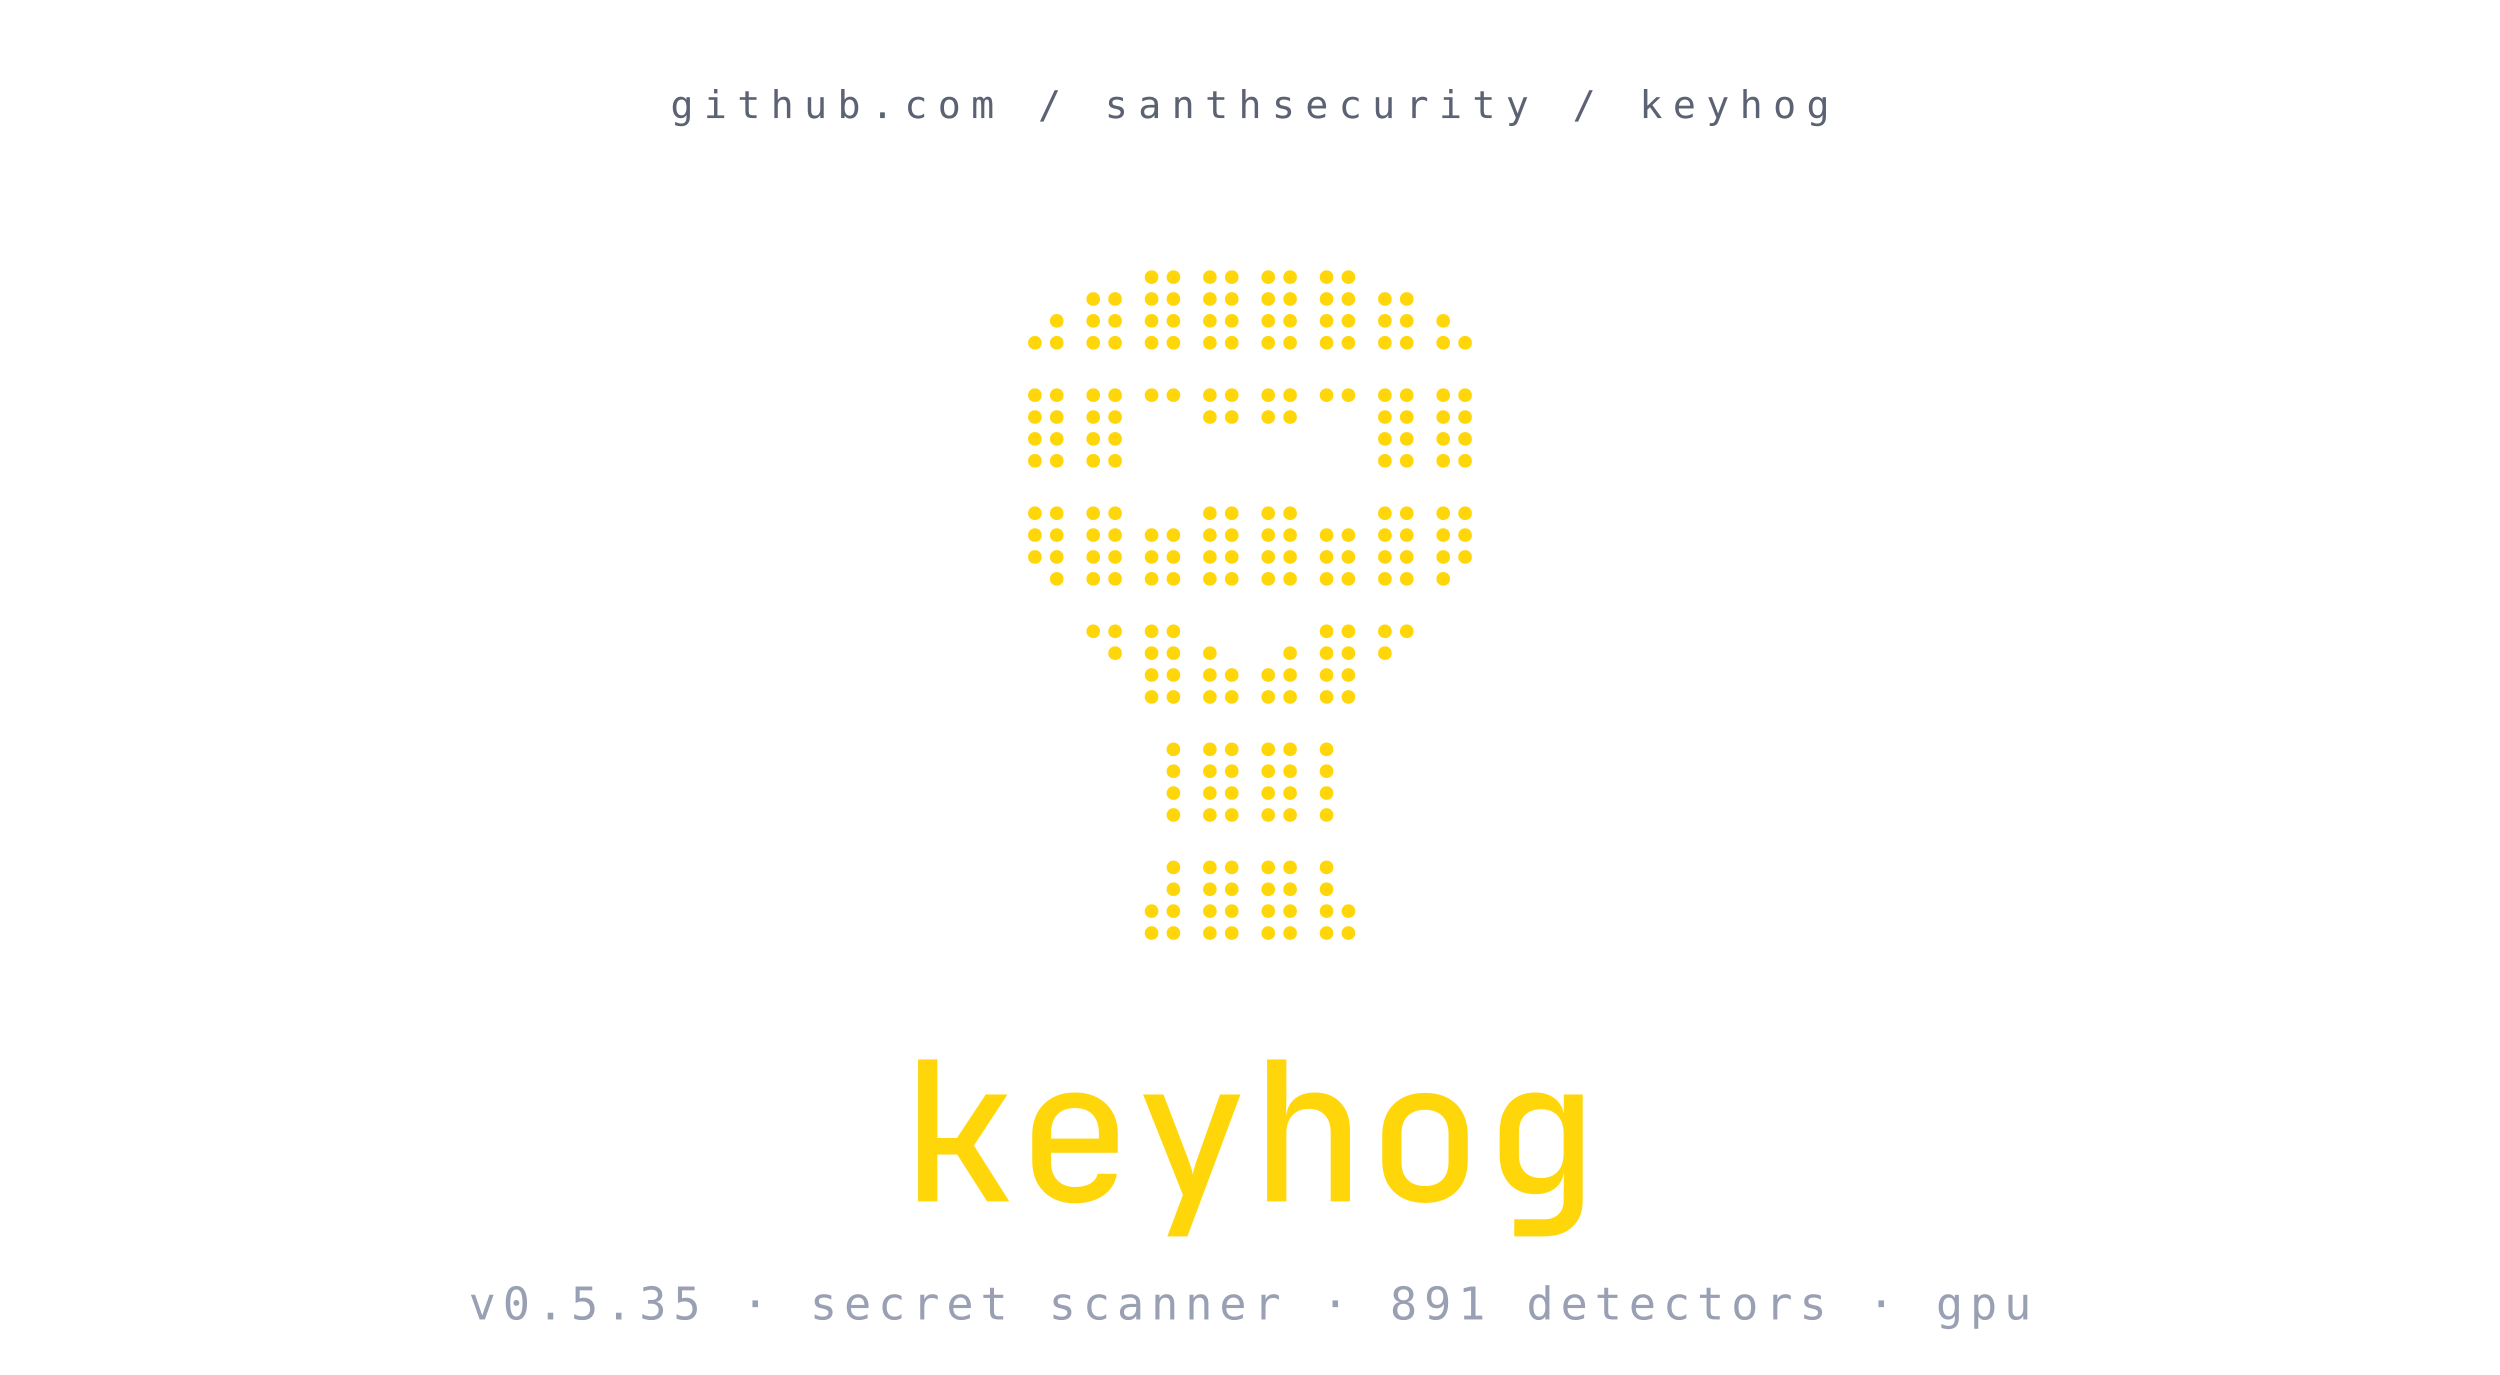
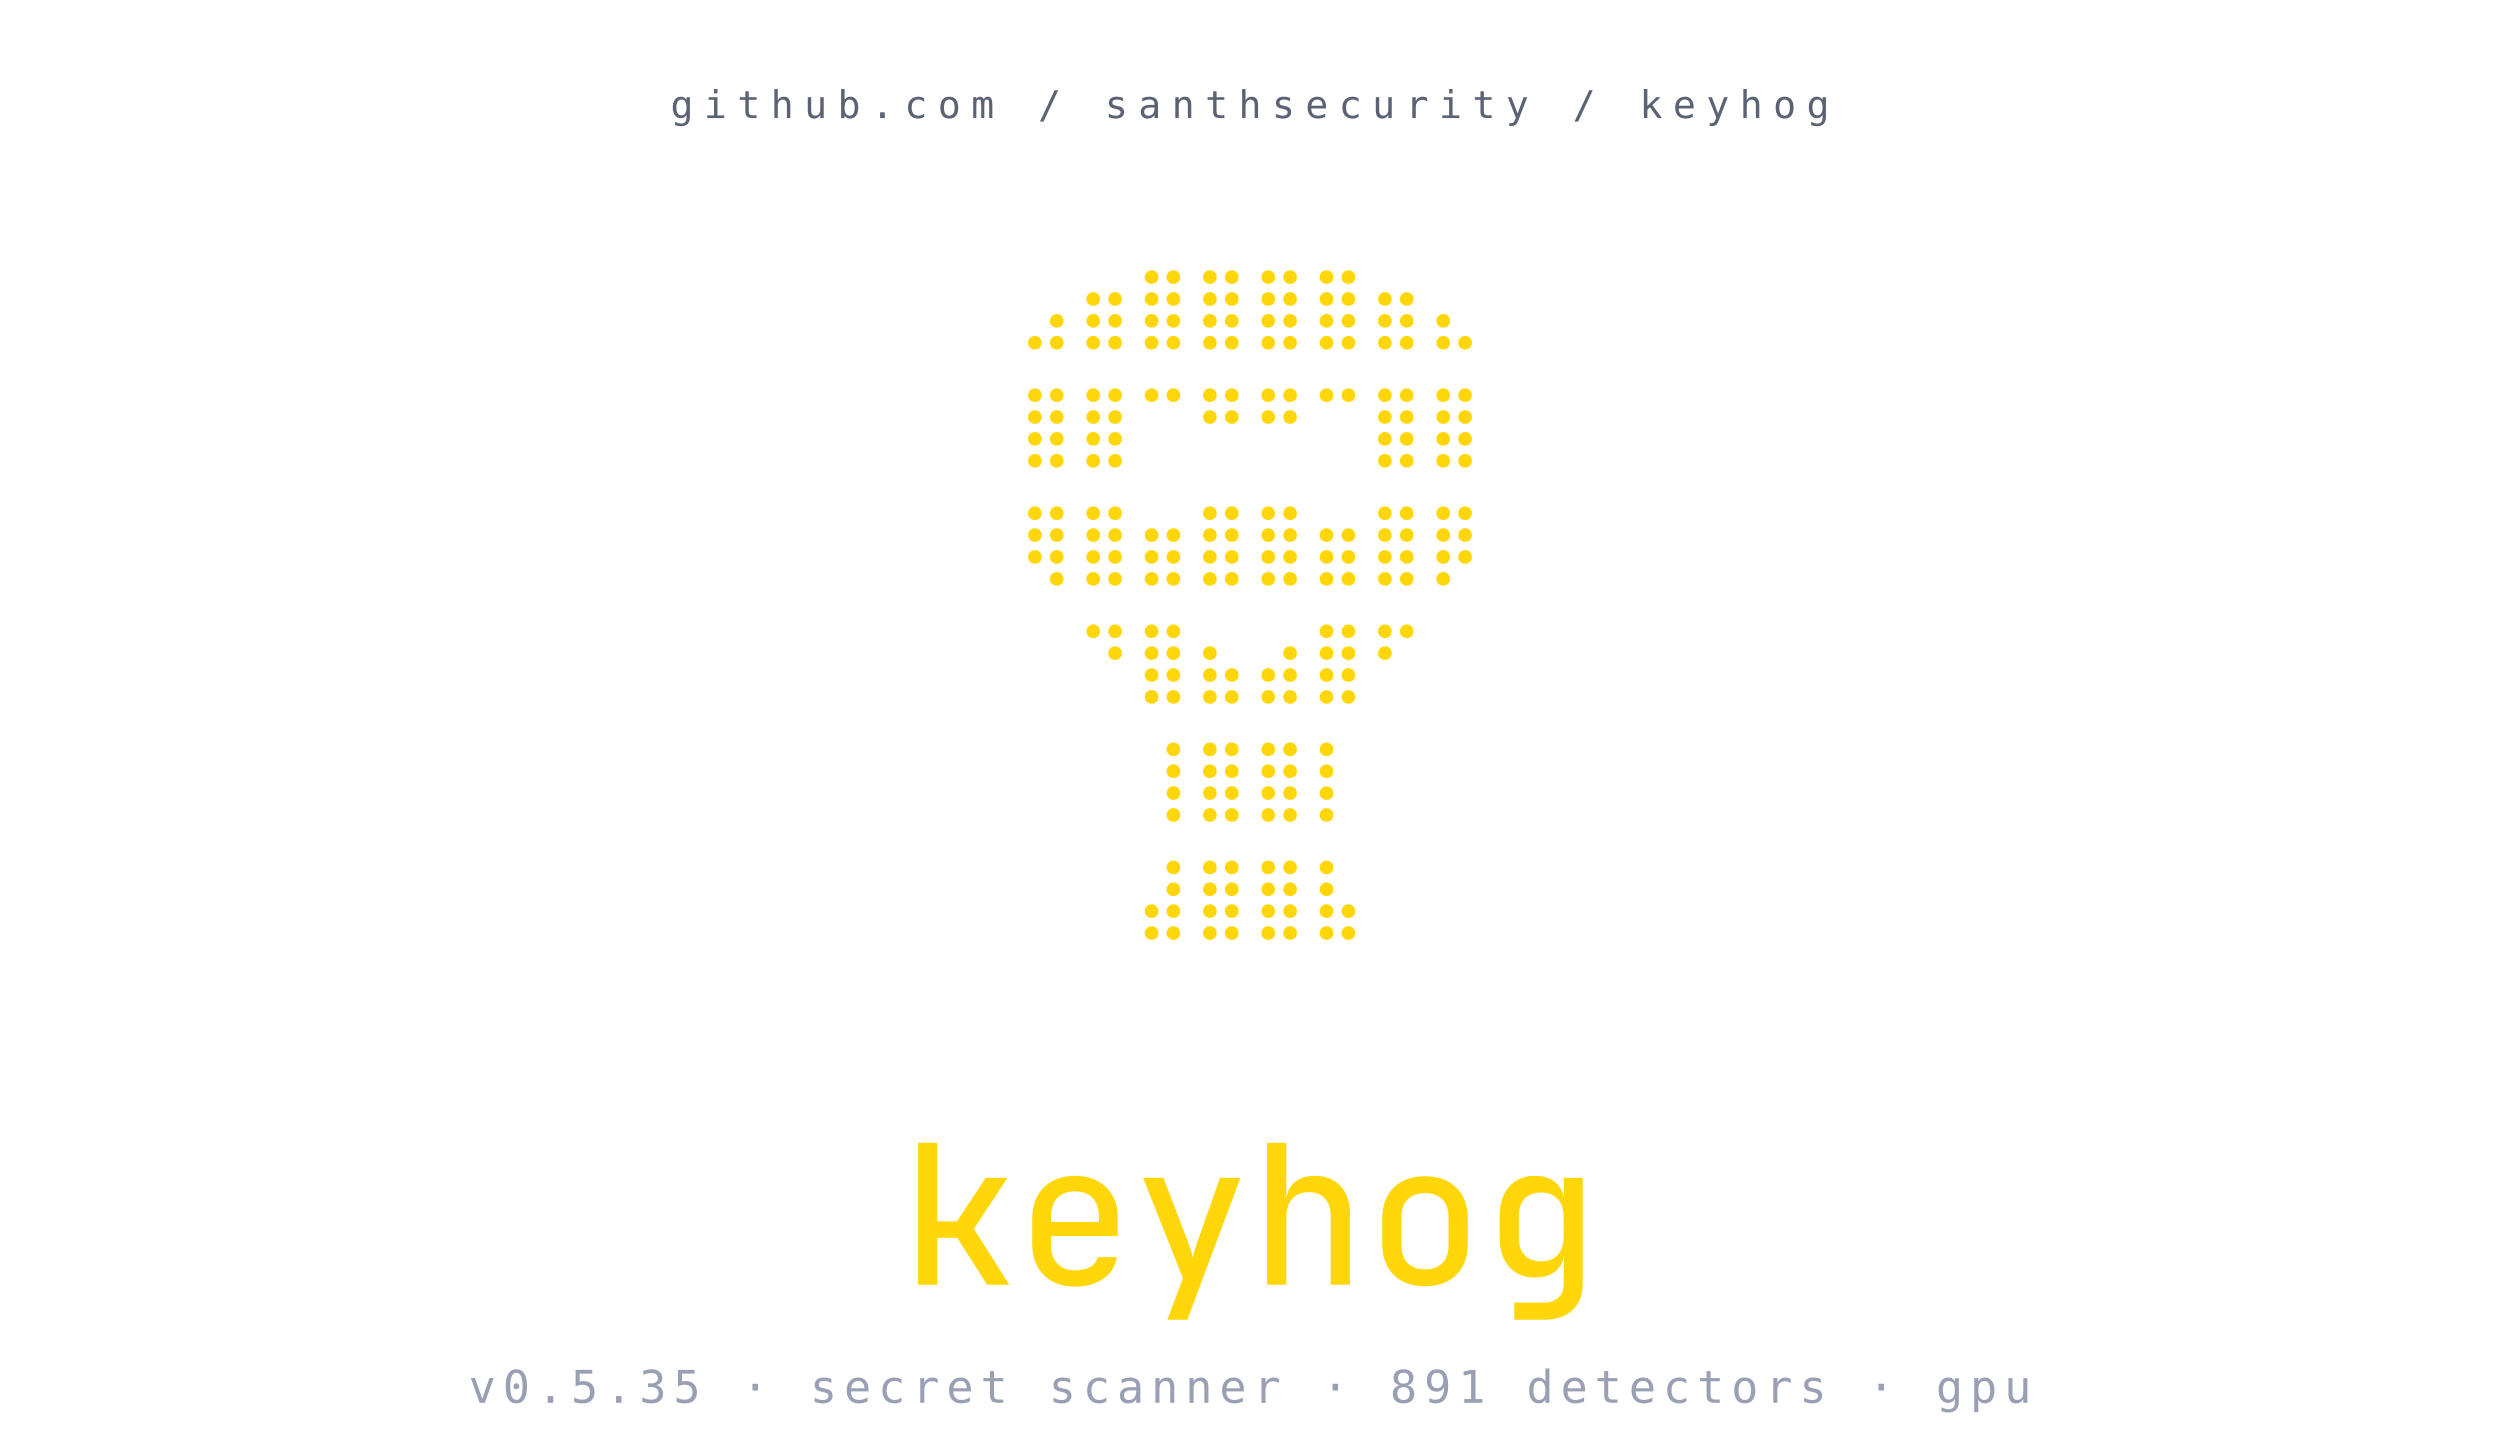
- <svg xmlns="http://www.w3.org/2000/svg" viewBox="0 0 720 396" width="720" height="396" role="img" aria-label="keyhog">
+ <svg xmlns="http://www.w3.org/2000/svg" viewBox="0 0 720 414" width="720" height="414" role="img" aria-label="keyhog">
  <g text-anchor="middle">
    <text x="360" y="34" font-family="'JetBrains Mono', ui-monospace, 'SF Mono', Menlo, Consolas, monospace" font-size="11" fill="#5b6273" letter-spacing="3">github.com  /  santhsecurity  /  keyhog</text>
    <g font-family="'JetBrains Mono', ui-monospace, 'SF Mono', 'Cascadia Code', 'DejaVu Sans Mono', 'Liberation Mono', Menlo, Consolas, monospace" fill="#ffd60a" font-size="28" xml:space="preserve">
      <text x="360" y="98">⠀⣠⣶⣿⣿⣿⣿⣶⣄⠀</text>
      <text x="360" y="132">⠀⣿⣿⠉⠛⠛⠉⣿⣿⠀</text>
      <text x="360" y="166">⠀⢿⣿⣶⣿⣿⣶⣿⡿⠀</text>
      <text x="360" y="200">⠀⠀⠙⣿⣦⣴⣿⠋⠀⠀</text>
      <text x="360" y="234">⠀⠀⠀⢸⣿⣿⡇⠀⠀⠀</text>
      <text x="360" y="268">⠀⠀⠀⣼⣿⣿⣧⠀⠀⠀</text>
    </g>
-     <g fill="#ffd60a" transform="translate(259.20,346)">
+     <g fill="#ffd60a" transform="translate(259.20,370)">
      <g transform="translate(0.000,0) scale(0.056,-0.056)">
        <path d="M93 0V730H192V326H293L441 550H553L380 287L562 0H448L294 241H192V0Z" />
      </g>
      <g transform="translate(33.600,0) scale(0.056,-0.056)">
        <path d="M300 -10Q201 -10 140.5 49.0Q80 108 80 210V340Q80 442 140.5 501.0Q201 560 300 560Q366 560 415.5 533.5Q465 507 492.5 459.5Q520 412 520 349V250H177V202Q177 142 210.0 108.0Q243 74 300 74Q348 74 379.0 92.0Q410 110 416 142H515Q505 72 446.0 31.0Q387 -10 300 -10ZM177 349V323H423V349Q423 412 391.0 446.0Q359 480 300 480Q241 480 209.0 446.0Q177 412 177 349Z" />
      </g>
      <g transform="translate(67.200,0) scale(0.056,-0.056)">
        <path d="M175 -180 255 33 50 550H155L279 225Q287 204 295.0 180.0Q303 156 306 138Q309 156 316.0 180.0Q323 204 331 225L446 550H551L278 -180Z" />
      </g>
      <g transform="translate(100.800,0) scale(0.056,-0.056)">
        <path d="M88 0V730H187V550L186 445H187Q194 499 232.5 529.5Q271 560 334 560Q416 560 465.0 508.0Q514 456 514 368V0H415V353Q415 412 385.0 444.0Q355 476 303 476Q249 476 218.0 442.5Q187 409 187 349V0Z" />
      </g>
      <g transform="translate(134.400,0) scale(0.056,-0.056)">
        <path d="M300 -8Q199 -8 139.5 50.0Q80 108 80 212V338Q80 442 139.5 500.0Q199 558 300 558Q401 558 460.5 500.0Q520 442 520 338V212Q520 108 460.5 50.0Q401 -8 300 -8ZM300 79Q356 79 388.5 110.5Q421 142 421 203V347Q421 408 388.5 439.5Q356 471 300 471Q244 471 211.5 439.5Q179 408 179 347V203Q179 142 211.5 110.5Q244 79 300 79Z" />
      </g>
      <g transform="translate(168.000,0) scale(0.056,-0.056)">
        <path d="M159 -180V-92H314Q359 -92 386.0 -66.5Q413 -41 413 3V49L415 144H414Q404 93 365.5 65.0Q327 37 267 37Q182 37 133.0 91.5Q84 146 84 241V354Q84 449 133.0 504.5Q182 560 267 560Q325 560 363.5 532.0Q402 504 413 455H414V550H511V2Q511 -82 458.0 -131.0Q405 -180 314 -180ZM298 120Q351 120 382.0 153.0Q413 186 413 246V349Q413 408 382.0 441.0Q351 474 298 474Q243 474 213.0 442.5Q183 411 183 357V237Q183 183 213.0 151.5Q243 120 298 120Z" />
      </g>
    </g>
-     <text x="360" y="380" font-family="'JetBrains Mono', ui-monospace, 'SF Mono', Menlo, Consolas, monospace" font-size="13" fill="#9aa0b4" letter-spacing="2">v0.5.35  ·  secret scanner  ·  891 detectors  ·  gpu</text>
+     <text x="360" y="404" font-family="'JetBrains Mono', ui-monospace, 'SF Mono', Menlo, Consolas, monospace" font-size="13" fill="#9aa0b4" letter-spacing="2">v0.5.35  ·  secret scanner  ·  891 detectors  ·  gpu</text>
  </g>
</svg>
